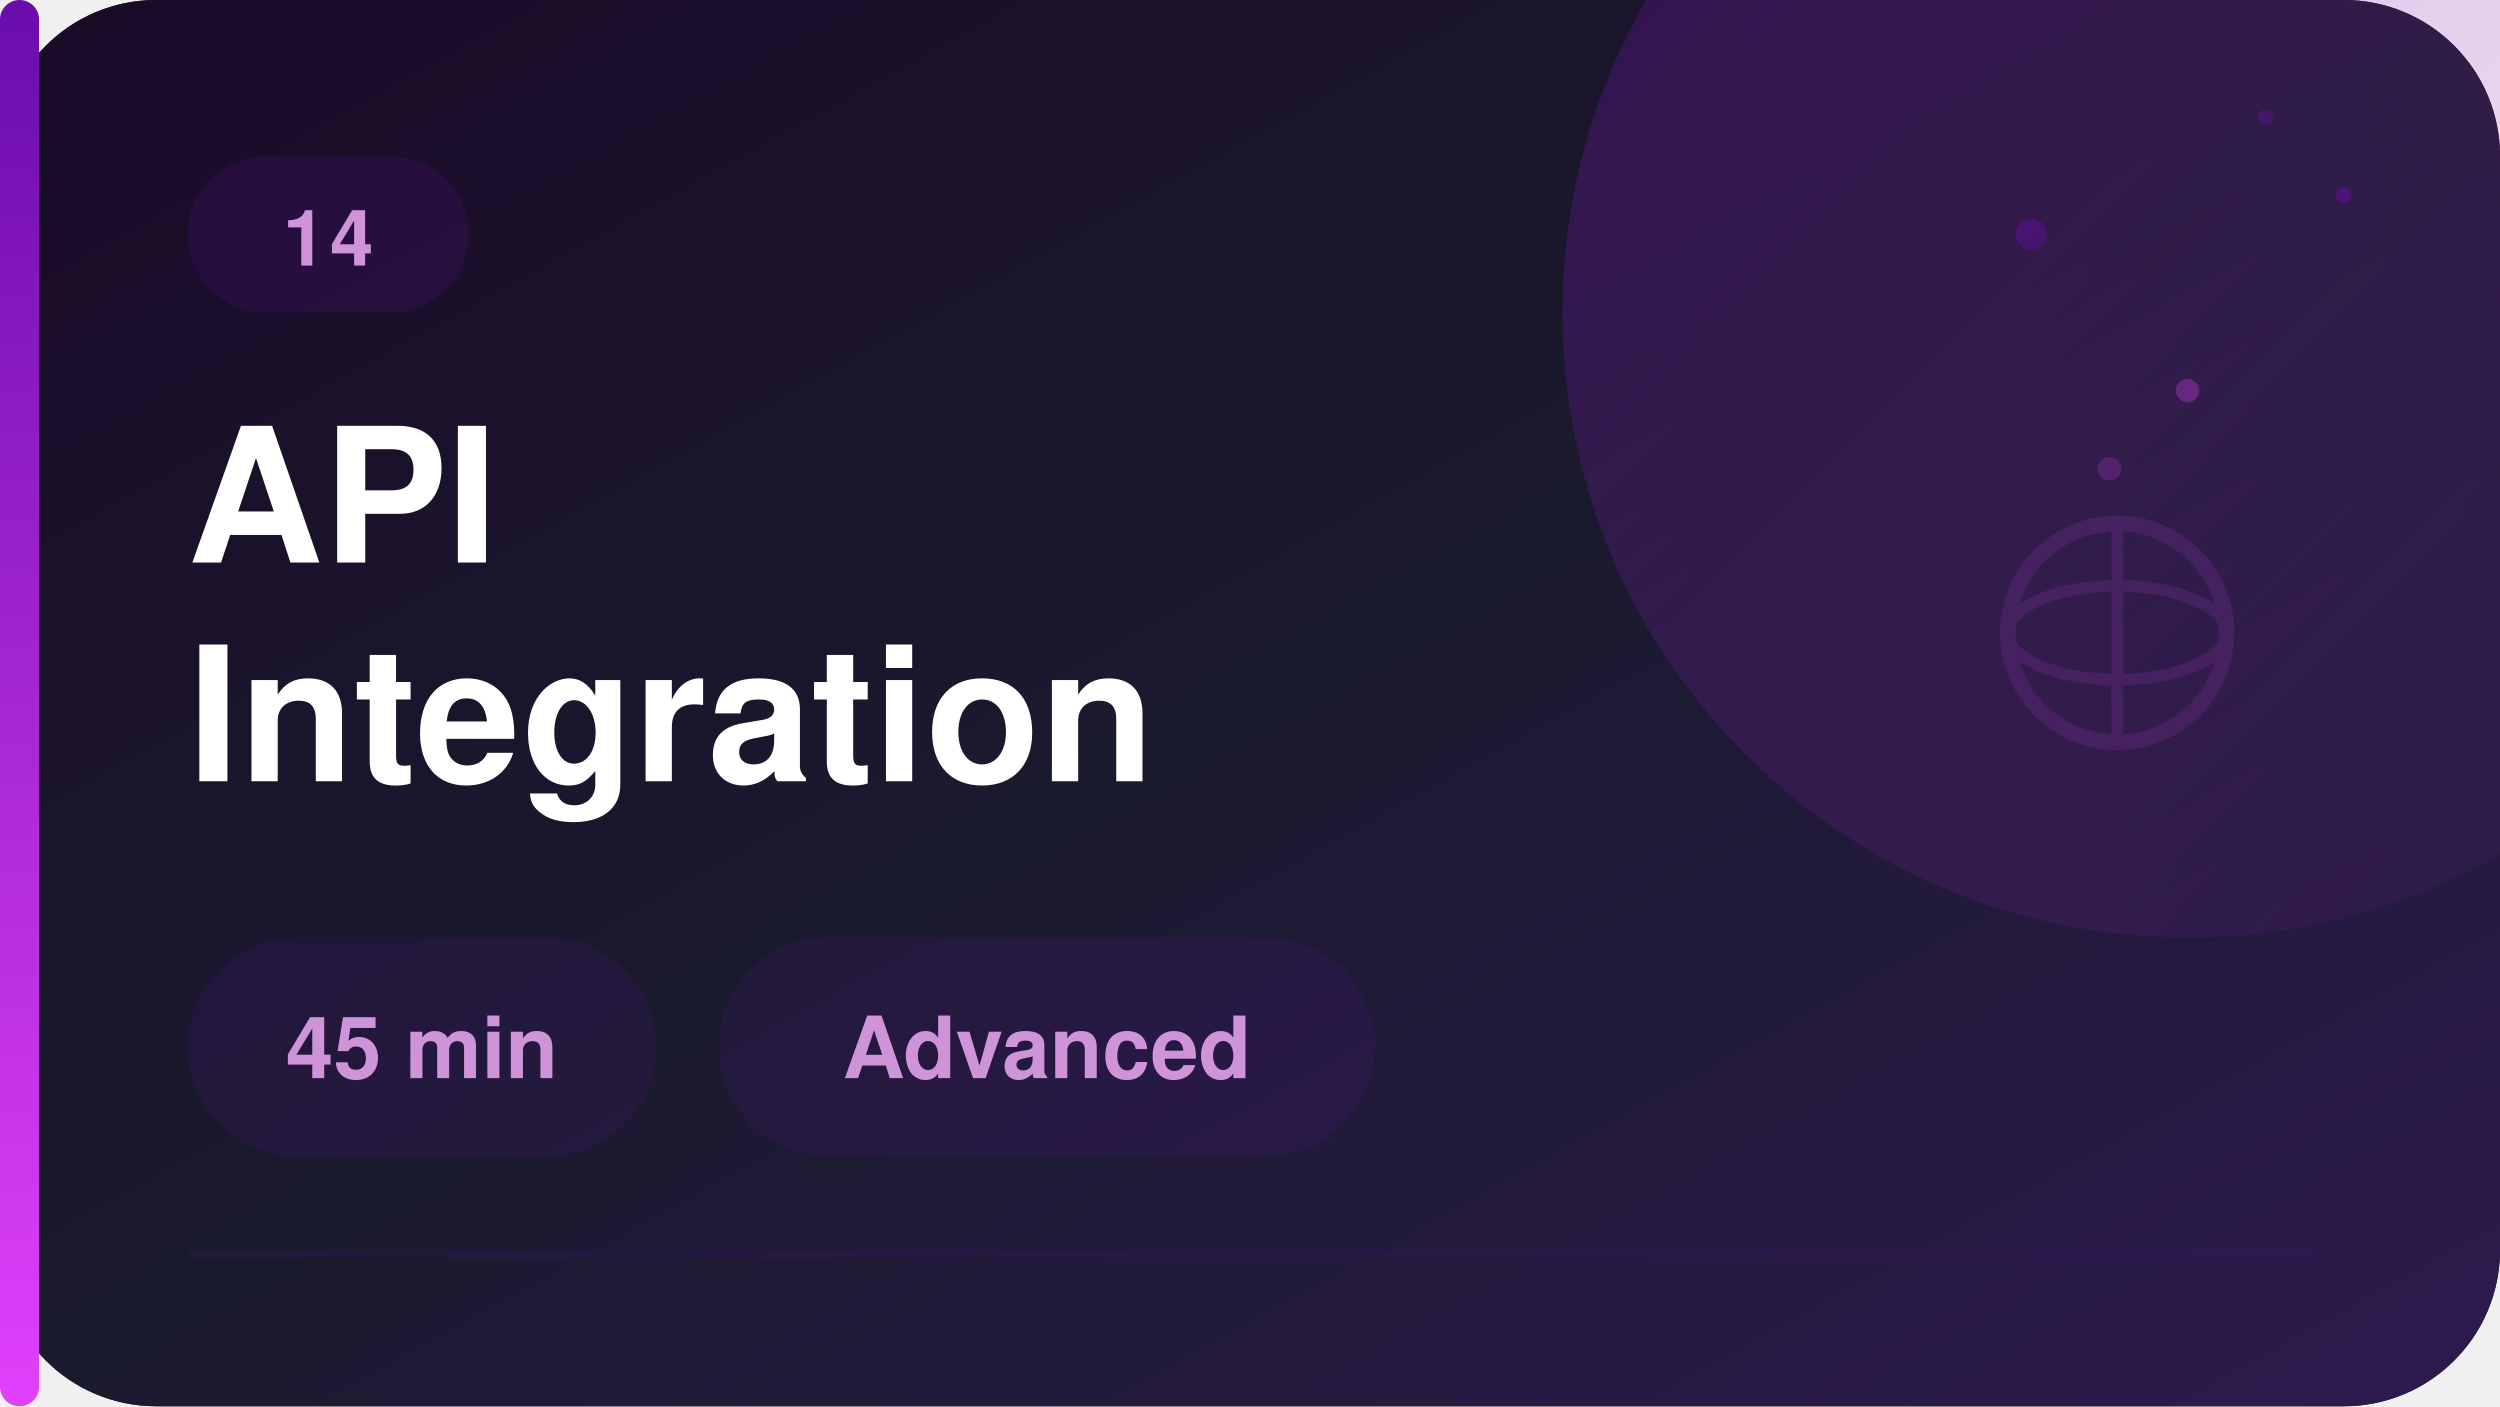
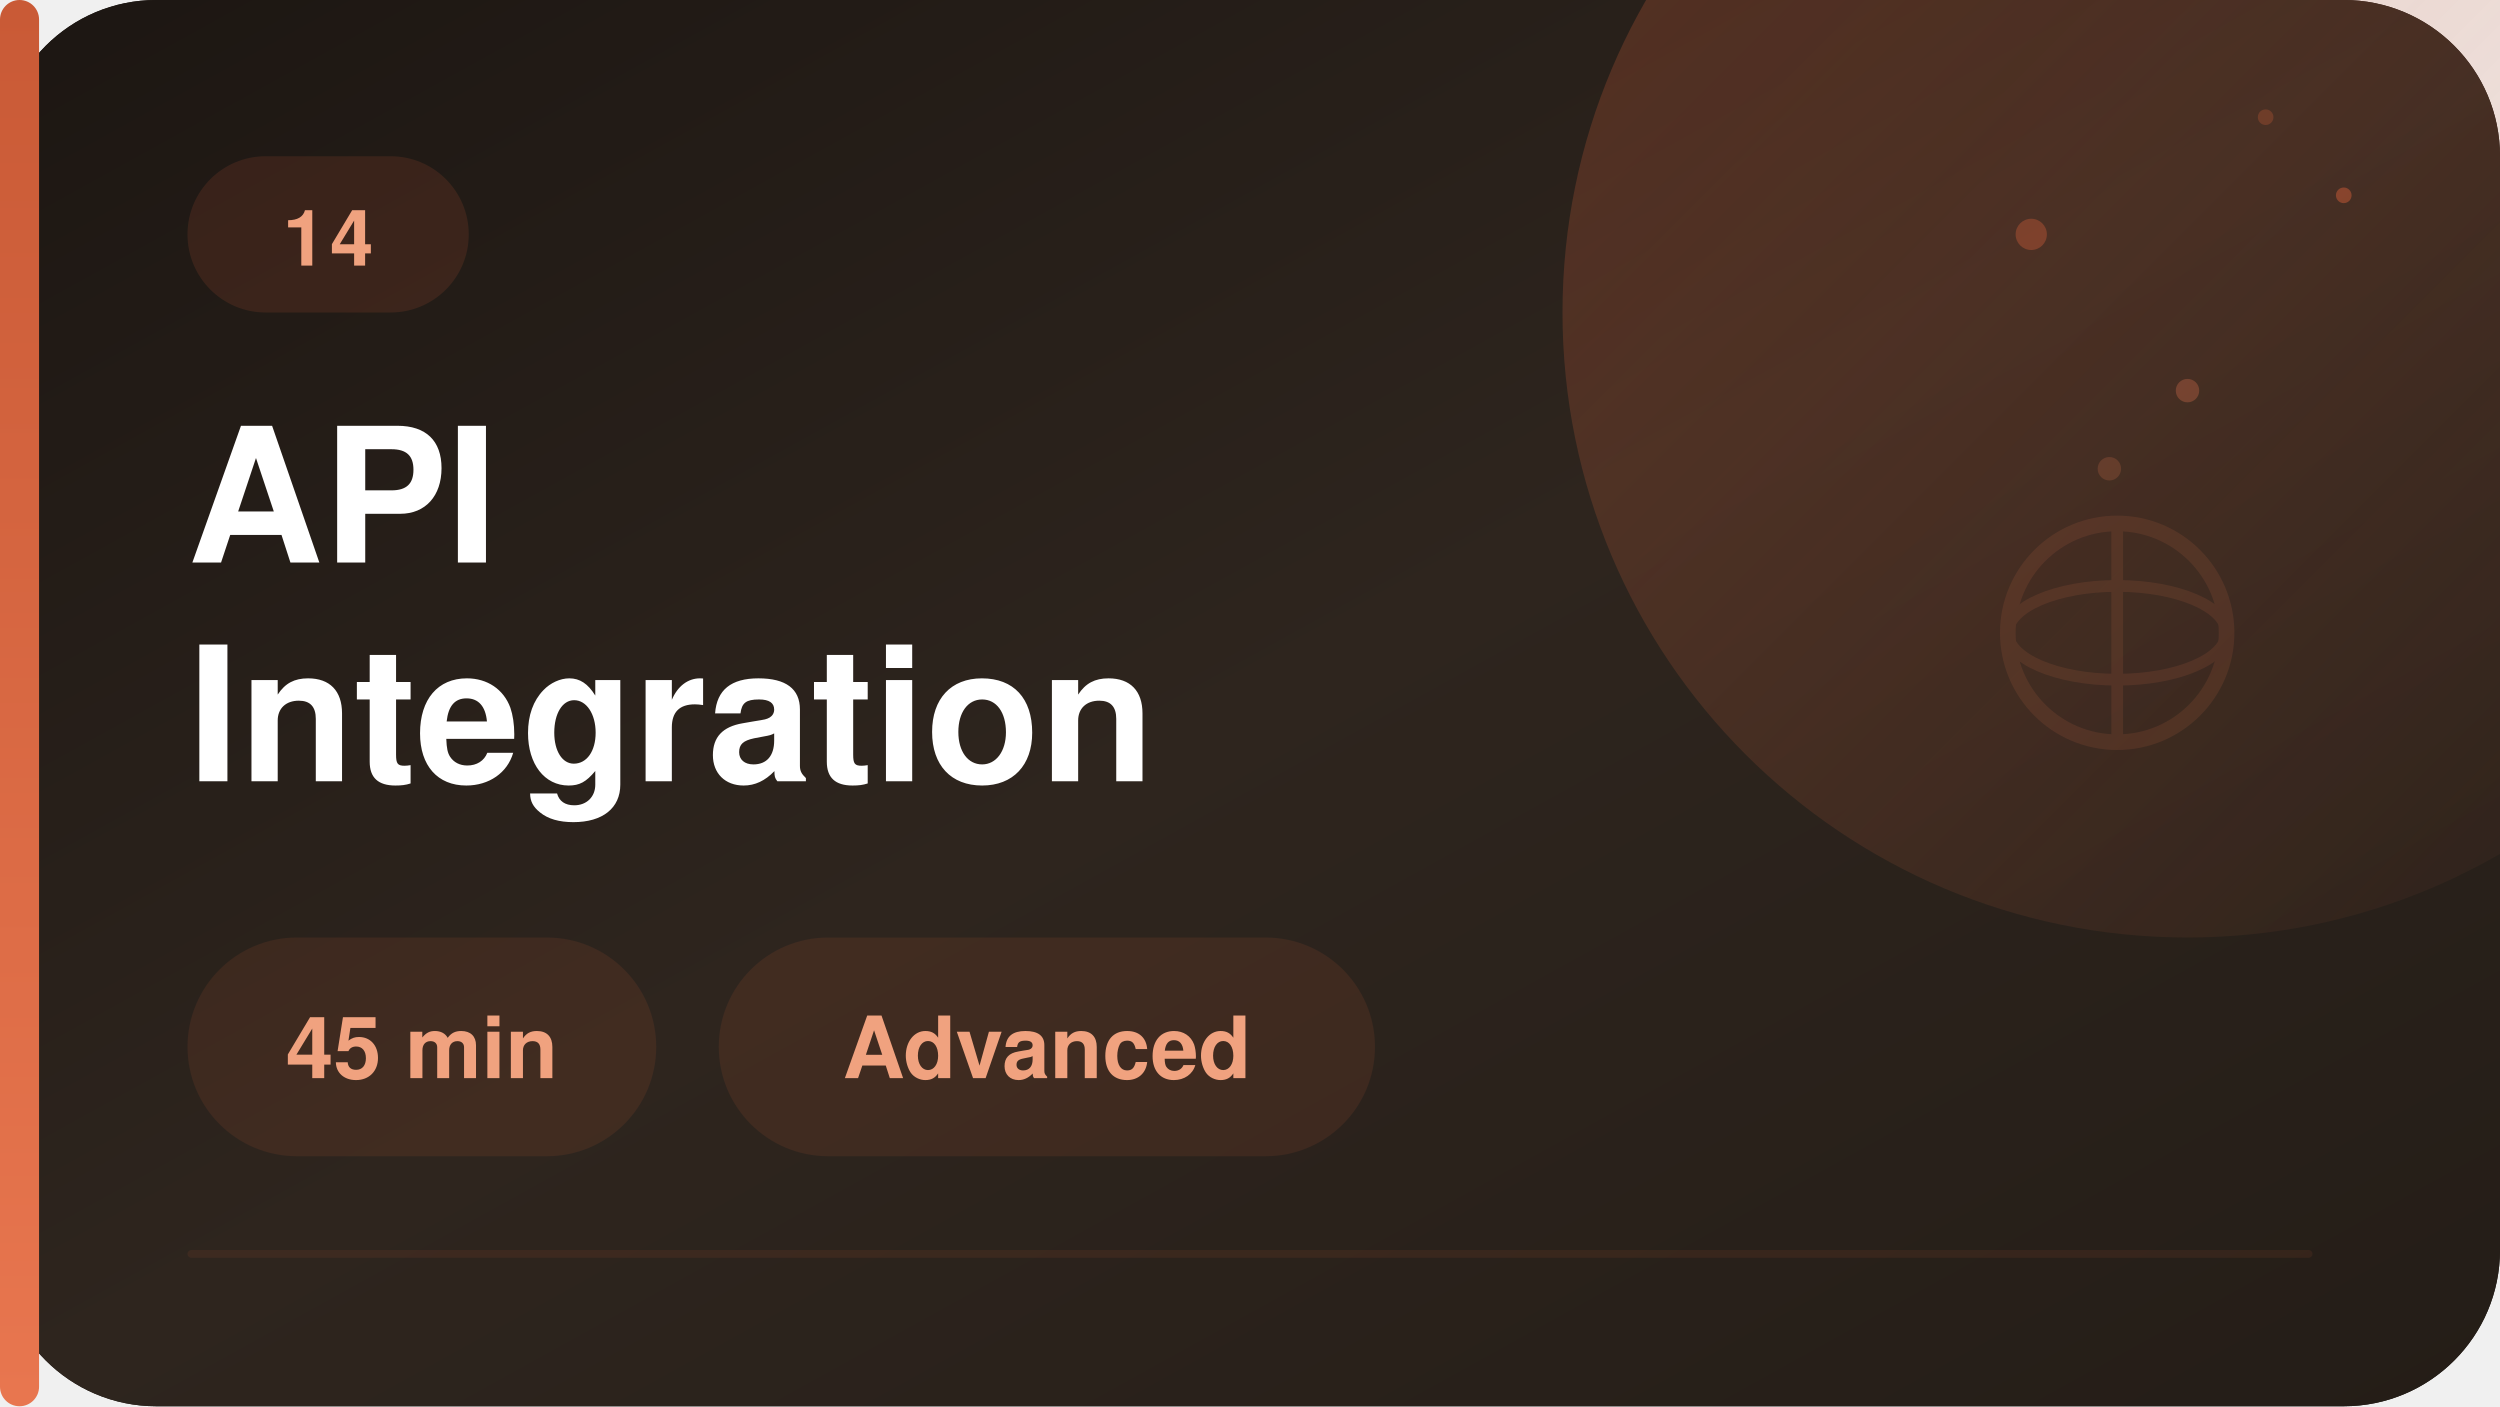
<svg xmlns="http://www.w3.org/2000/svg" width="320" height="180" viewBox="0 0 320 180">
  <defs>
    <linearGradient id="bg" x1="0%" y1="0%" x2="100%" y2="100%">
-       <stop offset="0%" stop-color="#1a0a28" />
-       <stop offset="50%" stop-color="#1a1a2e" />
-       <stop offset="100%" stop-color="#2d1a4e" />
+       <stop offset="0%" stop-color="#1c1612" />
+       <stop offset="50%" stop-color="#2e251e" />
+       <stop offset="100%" stop-color="#241d17" />
    </linearGradient>
    <linearGradient id="glow" x1="0%" y1="0%" x2="100%" y2="100%">
-       <stop offset="0%" stop-color="#6A0DAD" stop-opacity="0.3" />
-       <stop offset="100%" stop-color="#e040fb" stop-opacity="0" />
+       <stop offset="0%" stop-color="#c95a36" stop-opacity="0.3" />
+       <stop offset="100%" stop-color="#e8764f" stop-opacity="0" />
    </linearGradient>
    <linearGradient id="bar" x1="0%" y1="0%" x2="0%" y2="100%">
-       <stop offset="0%" stop-color="#6A0DAD" />
-       <stop offset="100%" stop-color="#e040fb" />
+       <stop offset="0%" stop-color="#c95a36" />
+       <stop offset="100%" stop-color="#e8764f" />
    </linearGradient>
  </defs>
-   <rect width="320" height="180" rx="20" fill="#1a0a28" />
+   <rect width="320" height="180" rx="20" fill="#1c1612" />
  <rect width="320" height="180" rx="20" fill="url(#bg)" />
  <circle cx="280" cy="40" r="80" fill="url(#glow)" />
-   <circle cx="260" cy="30" r="2" fill="#6A0DAD" opacity="0.4" />
-   <circle cx="280" cy="50" r="1.5" fill="#e040fb" opacity="0.3" />
-   <circle cx="300" cy="25" r="1" fill="#6A0DAD" opacity="0.5" />
-   <circle cx="270" cy="60" r="1.5" fill="#e040fb" opacity="0.2" />
-   <circle cx="290" cy="15" r="1" fill="#6A0DAD" opacity="0.3" />
+   <circle cx="260" cy="30" r="2" fill="#c95a36" opacity="0.4" />
+   <circle cx="280" cy="50" r="1.5" fill="#e8764f" opacity="0.3" />
+   <circle cx="300" cy="25" r="1" fill="#c95a36" opacity="0.5" />
+   <circle cx="270" cy="60" r="1.5" fill="#e8764f" opacity="0.2" />
+   <circle cx="290" cy="15" r="1" fill="#c95a36" opacity="0.3" />
  <rect x="0" y="0" width="5" height="180" rx="2.5" fill="url(#bar)" />
-   <rect x="24" y="20" width="36" height="20" rx="10" fill="#6A0DAD" opacity="0.15" />
-   <text x="42" y="34" font-family="'Segoe UI', Helvetica, Arial, sans-serif" font-size="10" fill="#ce93d8" font-weight="700" text-anchor="middle" letter-spacing="0.5">14</text>
-   <text x="24" y="72" font-family="'Segoe UI', Helvetica, Arial, sans-serif" font-size="24" fill="#ffffff" font-weight="700">API</text>
-   <text x="24" y="100" font-family="'Segoe UI', Helvetica, Arial, sans-serif" font-size="24" fill="#ffffff" font-weight="700">Integration</text>
+   <rect x="24" y="20" width="36" height="20" rx="10" fill="#c95a36" opacity="0.15" />
+   <text x="42" y="34" font-family="-apple-system, 'Segoe UI', Helvetica, Arial, sans-serif" font-size="10" fill="#f0a27f" font-weight="700" text-anchor="middle" letter-spacing="0.5">14</text>
+   <text x="24" y="72" font-family="-apple-system, 'Segoe UI', Helvetica, Arial, sans-serif" font-size="24" fill="#ffffff" font-weight="700">API</text>
+   <text x="24" y="100" font-family="-apple-system, 'Segoe UI', Helvetica, Arial, sans-serif" font-size="24" fill="#ffffff" font-weight="700">Integration</text>
  <g transform="translate(255, 65)" opacity="0.12">
-     <circle cx="16" cy="16" r="14" fill="none" stroke="#e040fb" stroke-width="2" />
-     <ellipse cx="16" cy="16" rx="14" ry="6" fill="none" stroke="#e040fb" stroke-width="1.5" />
-     <line x1="16" y1="2" x2="16" y2="30" stroke="#e040fb" stroke-width="1.5" />
+     <circle cx="16" cy="16" r="14" fill="none" stroke="#e8764f" stroke-width="2" />
+     <ellipse cx="16" cy="16" rx="14" ry="6" fill="none" stroke="#e8764f" stroke-width="1.5" />
+     <line x1="16" y1="2" x2="16" y2="30" stroke="#e8764f" stroke-width="1.5" />
  </g>
-   <rect x="24" y="120" width="60" height="28" rx="14" fill="#6A0DAD" opacity="0.12" />
-   <text x="54" y="138" font-family="'Segoe UI', Helvetica, Arial, sans-serif" font-size="11" fill="#ce93d8" font-weight="600" text-anchor="middle">45 min</text>
-   <rect x="92" y="120" width="84" height="28" rx="14" fill="#6A0DAD" opacity="0.12" />
-   <text x="134" y="138" font-family="'Segoe UI', Helvetica, Arial, sans-serif" font-size="11" fill="#ce93d8" font-weight="600" text-anchor="middle">Advanced</text>
-   <rect x="24" y="160" width="272" height="1" fill="#6A0DAD" opacity="0.1" rx="0.5" />
+   <rect x="24" y="120" width="60" height="28" rx="14" fill="#c95a36" opacity="0.12" />
+   <text x="54" y="138" font-family="-apple-system, 'Segoe UI', Helvetica, Arial, sans-serif" font-size="11" fill="#f0a27f" font-weight="600" text-anchor="middle">45 min</text>
+   <rect x="92" y="120" width="84" height="28" rx="14" fill="#c95a36" opacity="0.12" />
+   <text x="134" y="138" font-family="-apple-system, 'Segoe UI', Helvetica, Arial, sans-serif" font-size="11" fill="#f0a27f" font-weight="600" text-anchor="middle">Advanced</text>
+   <rect x="24" y="160" width="272" height="1" fill="#c95a36" opacity="0.1" rx="0.5" />
</svg>
